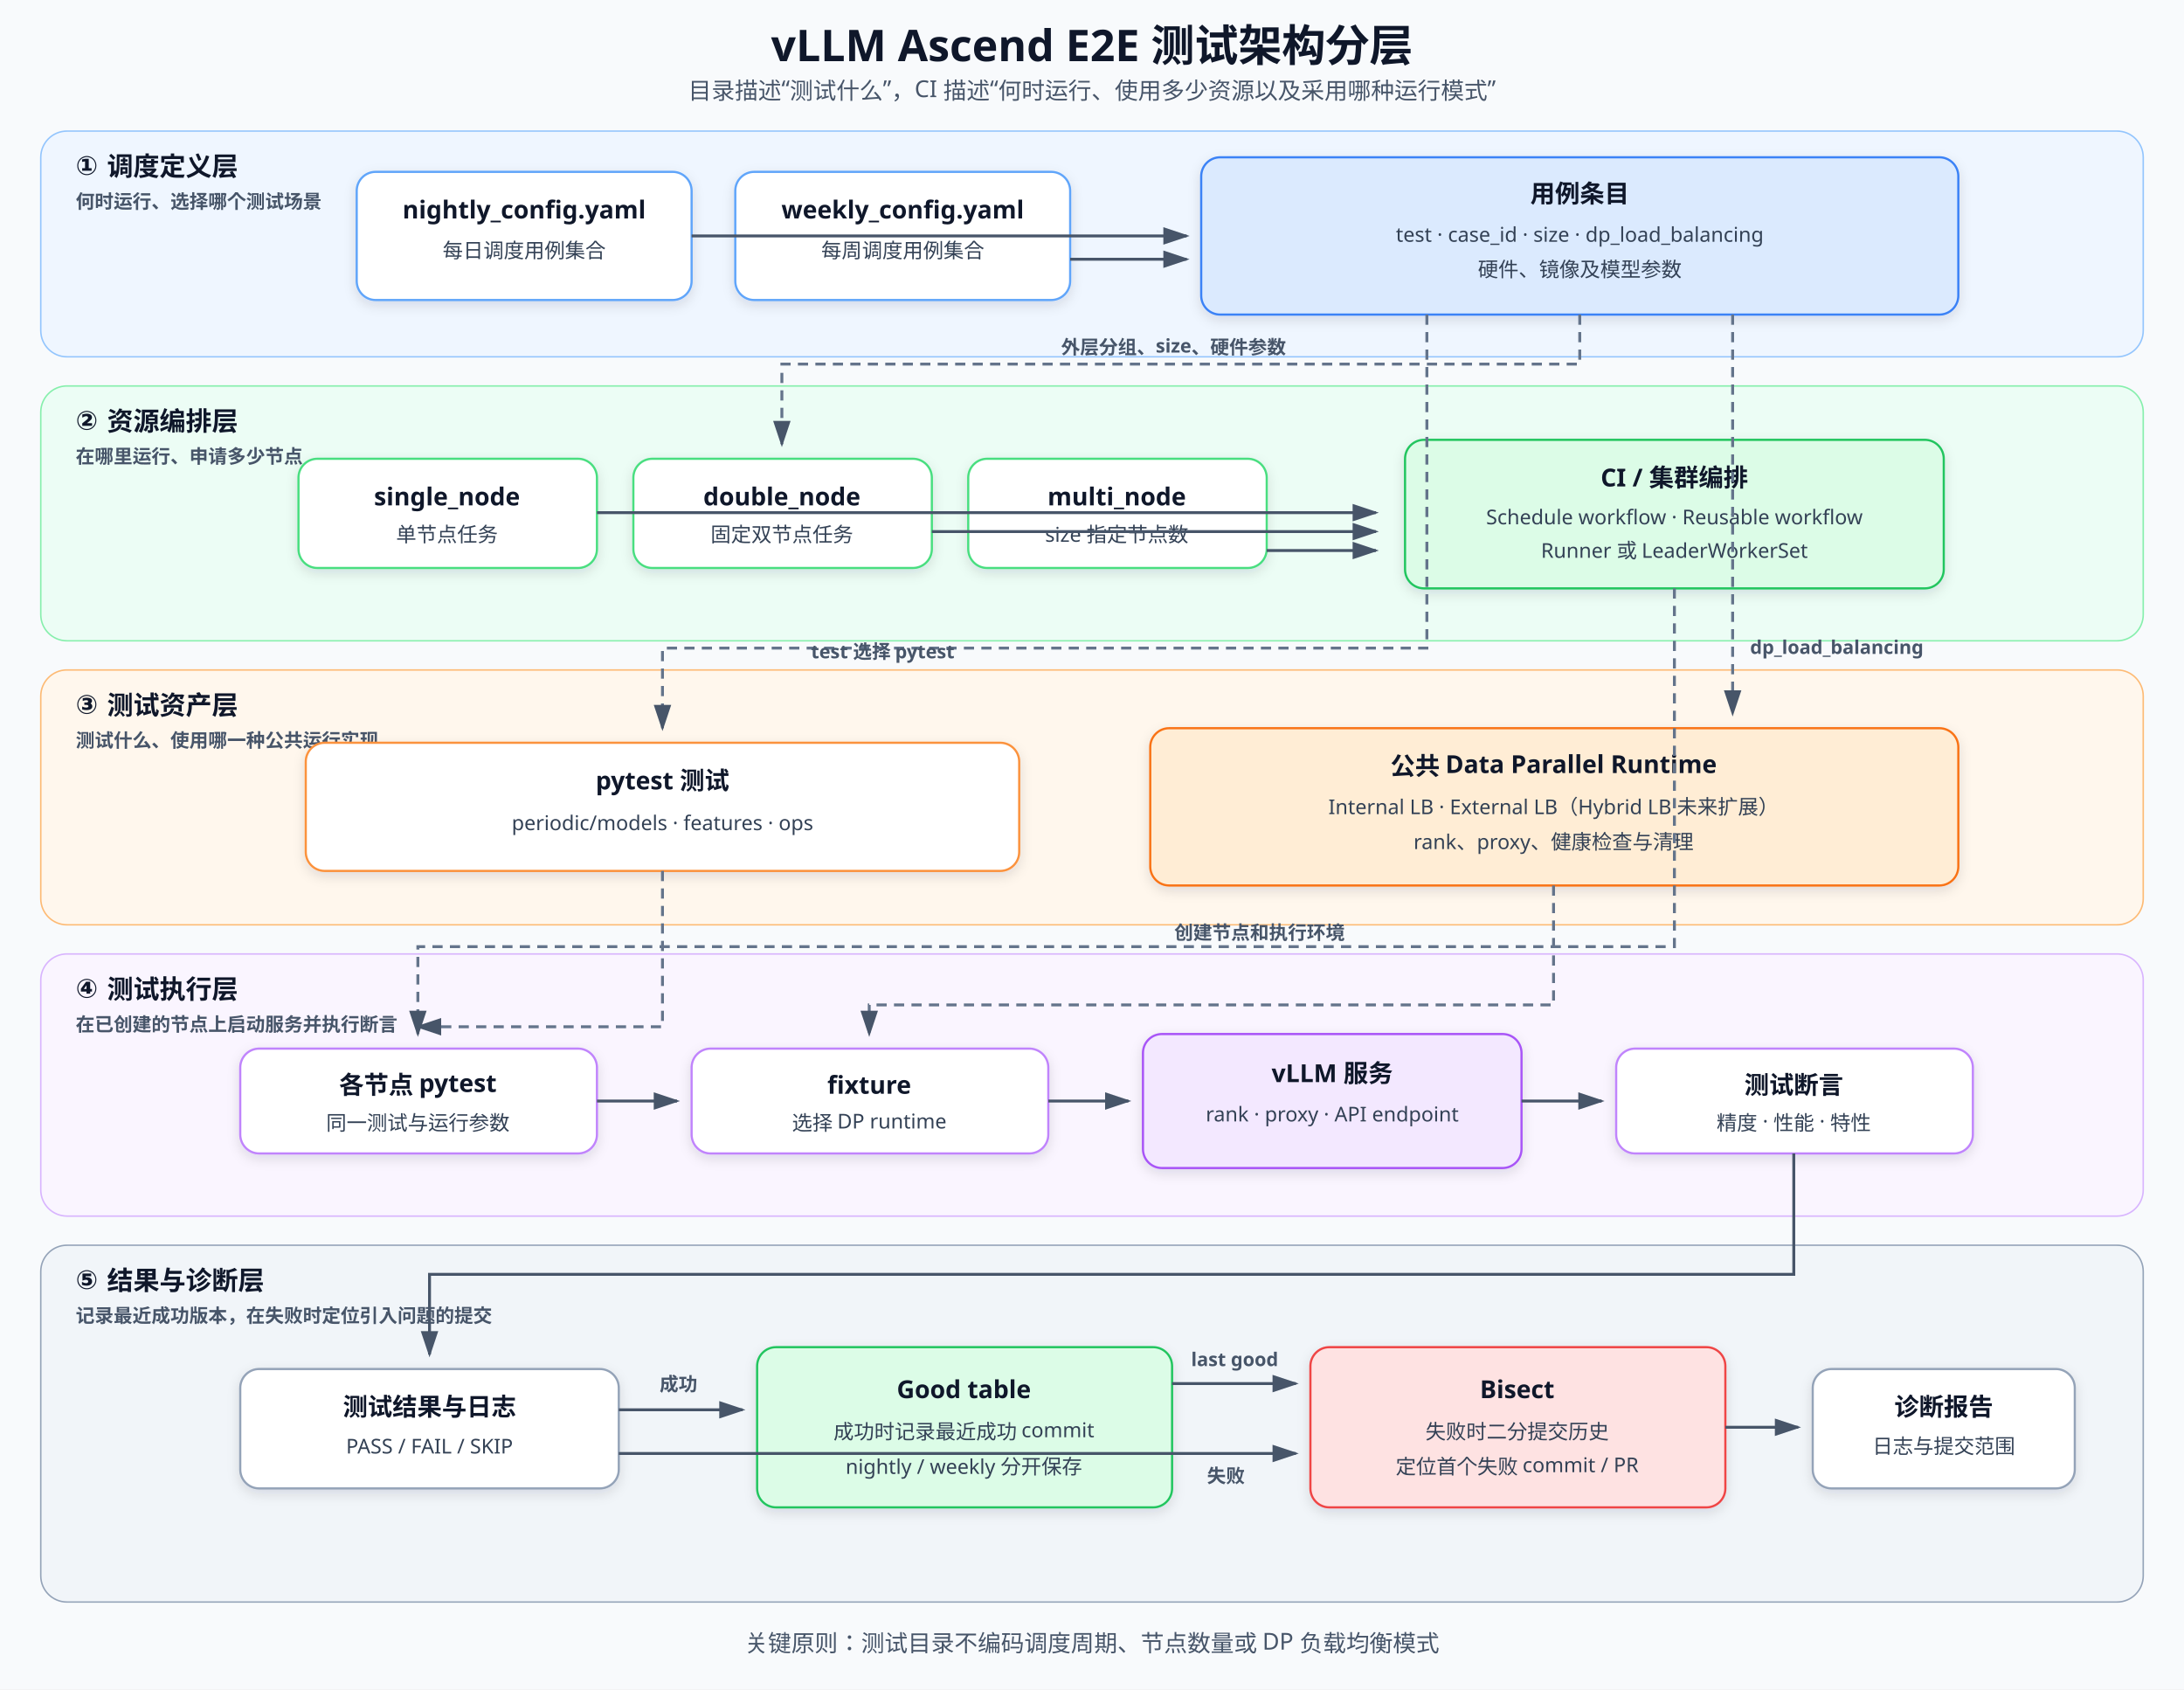
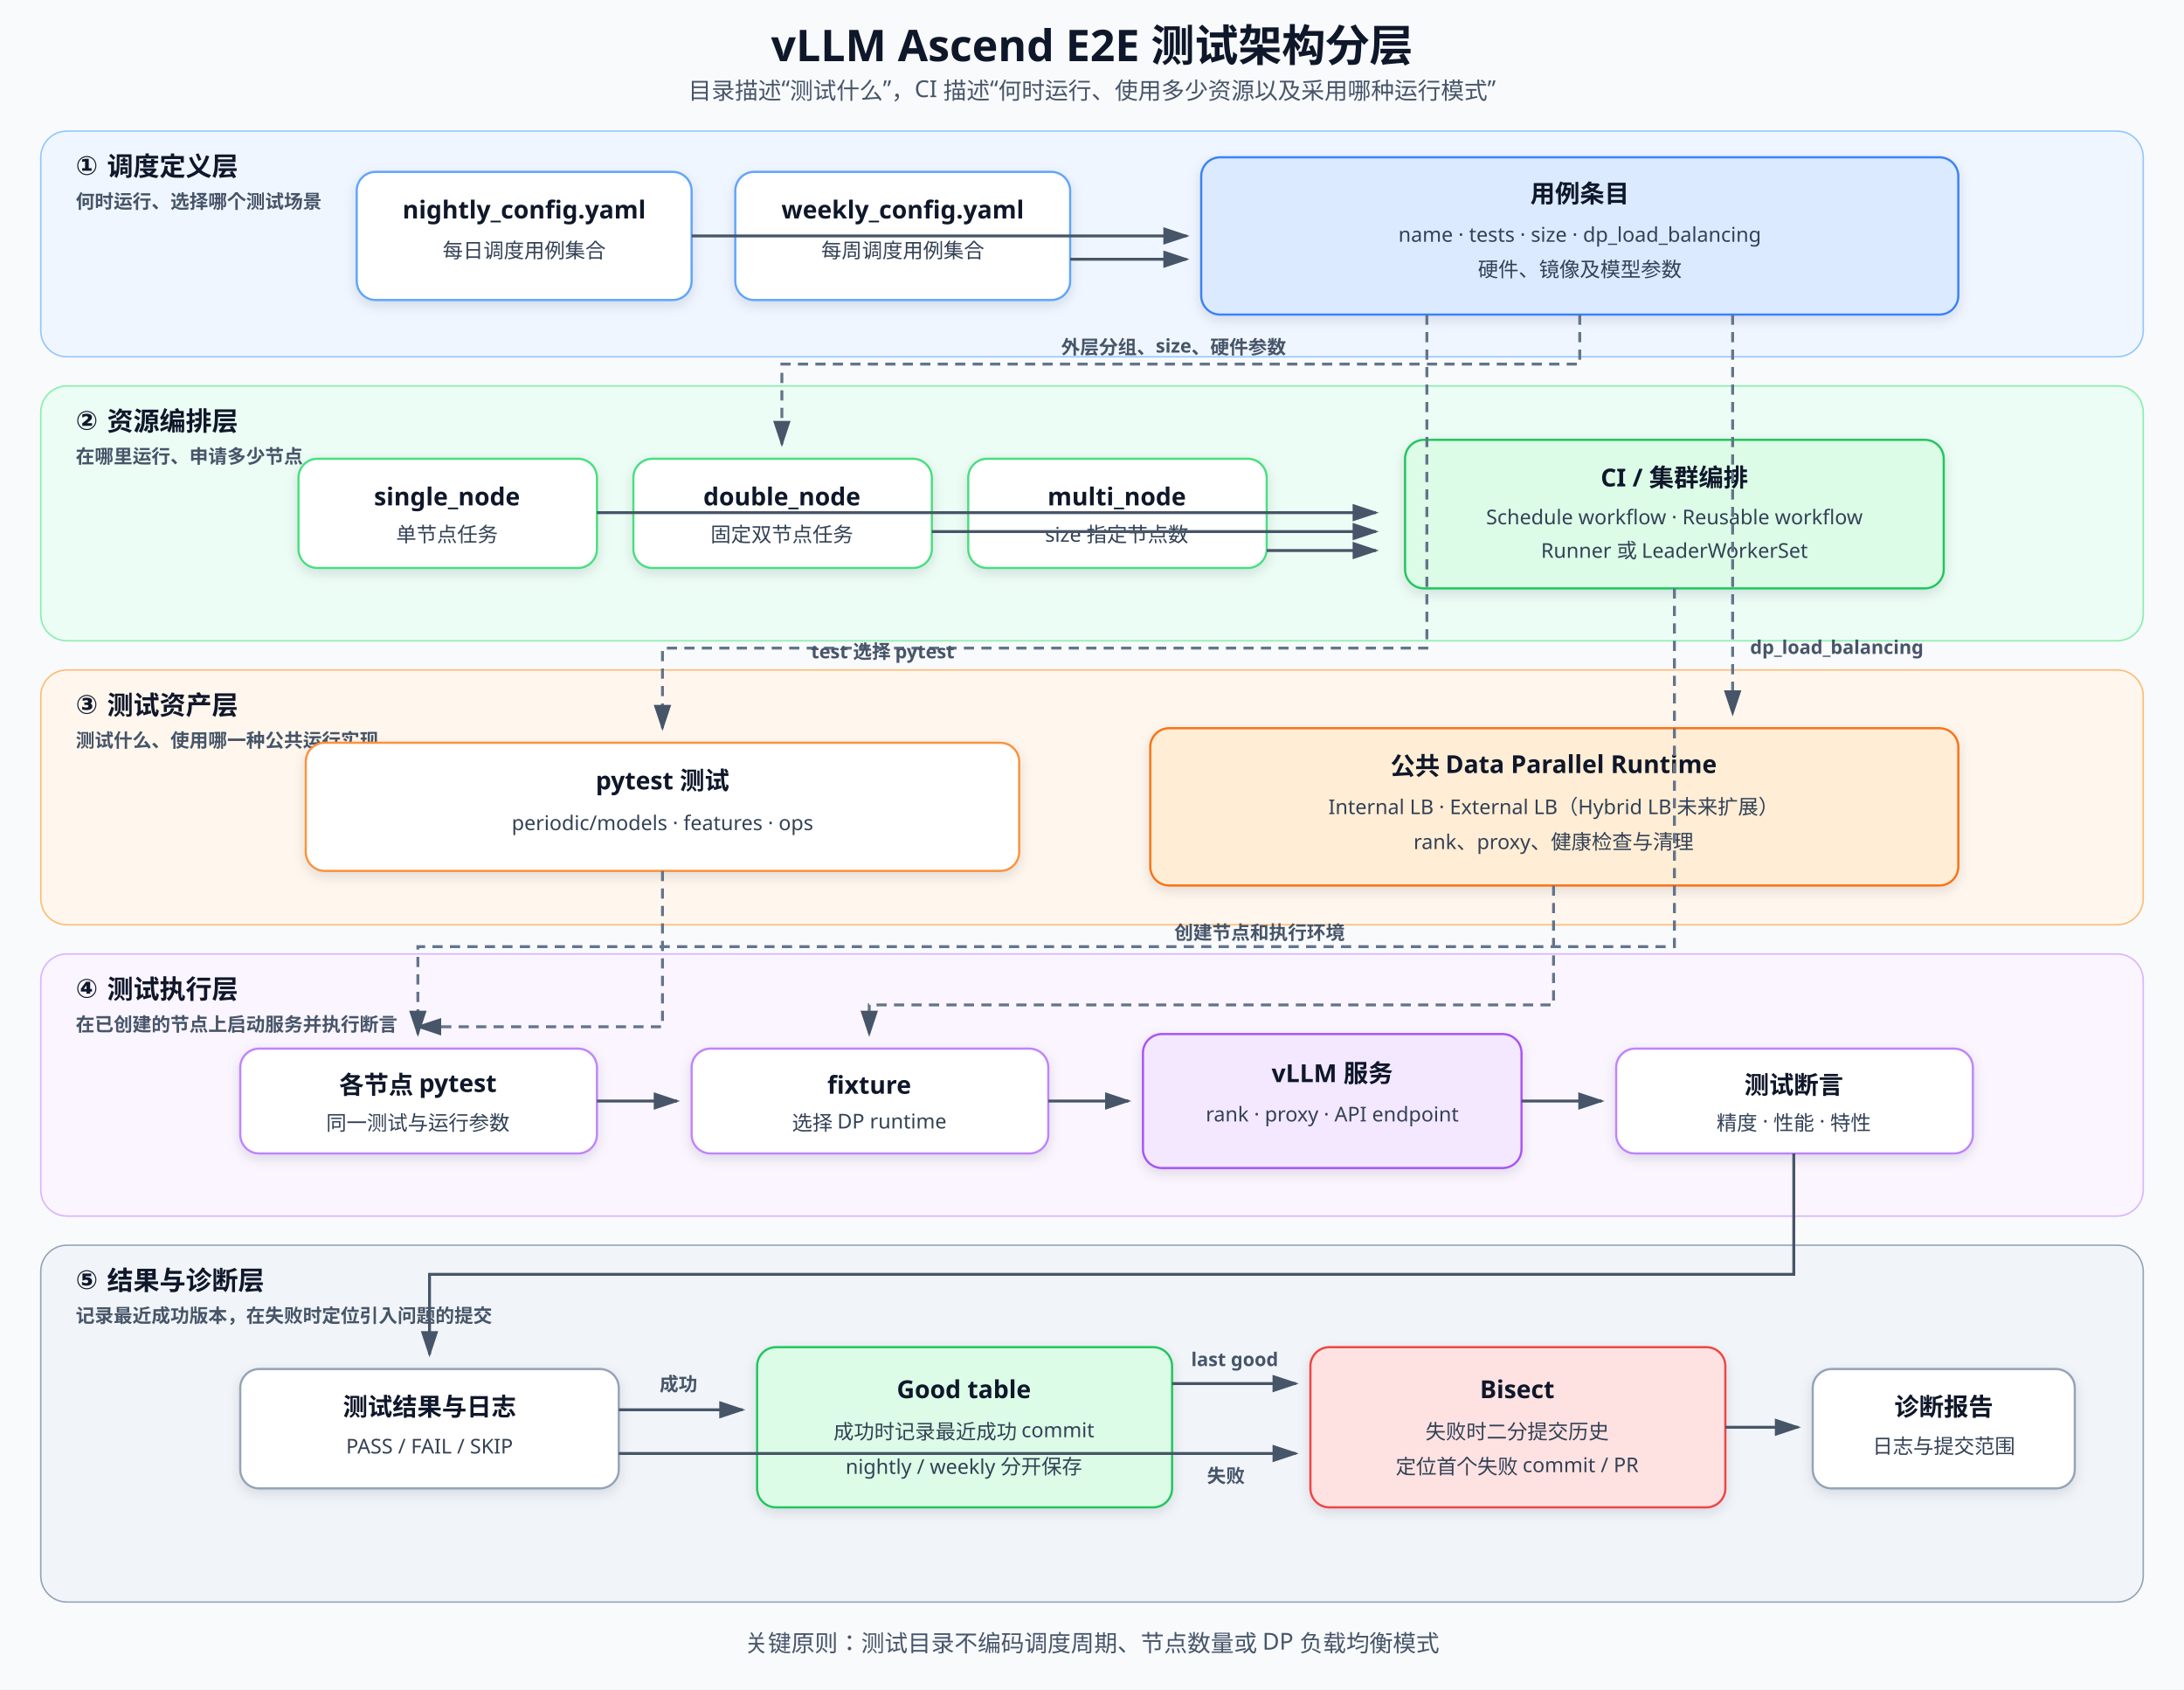
<svg xmlns="http://www.w3.org/2000/svg" width="1500" height="1160" viewBox="0 0 1500 1160" role="img" aria-labelledby="title desc">
  <defs>
    <marker id="arrow" markerWidth="10" markerHeight="10" refX="8" refY="3" orient="auto" markerUnits="strokeWidth">
      <path d="M0,0 L0,6 L9,3 z" fill="#475569" />
    </marker>
    <filter id="shadow" x="-10%" y="-10%" width="120%" height="130%">
      <feDropShadow dx="0" dy="3" stdDeviation="4" flood-color="#0f172a" flood-opacity="0.12" />
    </filter>
    <style>
      .title { font: 700 30px "Segoe UI", "Microsoft YaHei", sans-serif; fill: #0f172a; }
      .subtitle { font: 400 16px "Segoe UI", "Microsoft YaHei", sans-serif; fill: #475569; }
      .layer-title { font: 700 18px "Segoe UI", "Microsoft YaHei", sans-serif; fill: #0f172a; }
      .box-title { font: 700 17px "Segoe UI", "Microsoft YaHei", sans-serif; fill: #0f172a; }
      .box-text { font: 400 14px "Segoe UI", "Microsoft YaHei", sans-serif; fill: #334155; }
      .small { font: 600 13px "Segoe UI", "Microsoft YaHei", sans-serif; fill: #475569; }
      .edge { fill: none; stroke: #475569; stroke-width: 2; marker-end: url(#arrow); }
      .edge-dashed { fill: none; stroke: #64748b; stroke-width: 2; stroke-dasharray: 7 5; marker-end: url(#arrow); }
      .card { stroke-width: 1.5; filter: url(#shadow); }
    </style>
  </defs>
  <rect width="1500" height="1160" fill="#f8fafc" />
  <text x="750" y="42" text-anchor="middle" class="title">vLLM Ascend E2E 测试架构分层</text>
  <text x="750" y="68" text-anchor="middle" class="subtitle">目录描述“测试什么”，CI 描述“何时运行、使用多少资源以及采用哪种运行模式”</text>
  <rect x="28" y="90" width="1444" height="155" rx="18" fill="#eff6ff" stroke="#93c5fd" />
  <text x="52" y="120" class="layer-title">① 调度定义层</text>
  <text x="52" y="143" class="small">何时运行、选择哪个测试场景</text>
  <rect class="card" x="245" y="118" width="230" height="88" rx="13" fill="#ffffff" stroke="#60a5fa" />
  <text x="360" y="150" text-anchor="middle" class="box-title">nightly_config.yaml</text>
  <text x="360" y="177" text-anchor="middle" class="box-text">每日调度用例集合</text>
  <rect class="card" x="505" y="118" width="230" height="88" rx="13" fill="#ffffff" stroke="#60a5fa" />
  <text x="620" y="150" text-anchor="middle" class="box-title">weekly_config.yaml</text>
  <text x="620" y="177" text-anchor="middle" class="box-text">每周调度用例集合</text>
  <rect class="card" x="825" y="108" width="520" height="108" rx="13" fill="#dbeafe" stroke="#3b82f6" />
  <text x="1085" y="139" text-anchor="middle" class="box-title">用例条目</text>
-   <text x="1085" y="166" text-anchor="middle" class="box-text">test · case_id · size · dp_load_balancing</text>
+   <text x="1085" y="166" text-anchor="middle" class="box-text">name · tests · size · dp_load_balancing</text>
  <text x="1085" y="190" text-anchor="middle" class="box-text">硬件、镜像及模型参数</text>
  <path class="edge" d="M475 162 H815" />
  <path class="edge" d="M735 178 H815" />
  <rect x="28" y="265" width="1444" height="175" rx="18" fill="#ecfdf5" stroke="#86efac" />
  <text x="52" y="295" class="layer-title">② 资源编排层</text>
  <text x="52" y="318" class="small">在哪里运行、申请多少节点</text>
  <rect class="card" x="205" y="315" width="205" height="75" rx="13" fill="#ffffff" stroke="#4ade80" />
  <text x="307" y="347" text-anchor="middle" class="box-title">single_node</text>
  <text x="307" y="372" text-anchor="middle" class="box-text">单节点任务</text>
  <rect class="card" x="435" y="315" width="205" height="75" rx="13" fill="#ffffff" stroke="#4ade80" />
  <text x="537" y="347" text-anchor="middle" class="box-title">double_node</text>
  <text x="537" y="372" text-anchor="middle" class="box-text">固定双节点任务</text>
  <rect class="card" x="665" y="315" width="205" height="75" rx="13" fill="#ffffff" stroke="#4ade80" />
  <text x="767" y="347" text-anchor="middle" class="box-title">multi_node</text>
  <text x="767" y="372" text-anchor="middle" class="box-text">size 指定节点数</text>
  <rect class="card" x="965" y="302" width="370" height="102" rx="13" fill="#dcfce7" stroke="#22c55e" />
  <text x="1150" y="334" text-anchor="middle" class="box-title">CI / 集群编排</text>
  <text x="1150" y="360" text-anchor="middle" class="box-text">Schedule workflow · Reusable workflow</text>
  <text x="1150" y="383" text-anchor="middle" class="box-text">Runner 或 LeaderWorkerSet</text>
  <path class="edge" d="M410 352 H945" />
  <path class="edge" d="M640 365 H945" />
  <path class="edge" d="M870 378 H945" />
  <path class="edge-dashed" d="M1085 216 V250 H537 V305" />
  <text x="806" y="243" text-anchor="middle" class="small">外层分组、size、硬件参数</text>
  <rect x="28" y="460" width="1444" height="175" rx="18" fill="#fff7ed" stroke="#fdba74" />
  <text x="52" y="490" class="layer-title">③ 测试资产层</text>
  <text x="52" y="513" class="small">测试什么、使用哪一种公共运行实现</text>
  <rect class="card" x="210" y="510" width="490" height="88" rx="13" fill="#ffffff" stroke="#fb923c" />
  <text x="455" y="542" text-anchor="middle" class="box-title">pytest 测试</text>
  <text x="455" y="570" text-anchor="middle" class="box-text">periodic/models · features · ops</text>
  <rect class="card" x="790" y="500" width="555" height="108" rx="13" fill="#ffedd5" stroke="#f97316" />
  <text x="1067" y="532" text-anchor="middle" class="box-title">公共 Data Parallel Runtime</text>
  <text x="1067" y="559" text-anchor="middle" class="box-text">Internal LB · External LB（Hybrid LB 未来扩展）</text>
  <text x="1067" y="583" text-anchor="middle" class="box-text">rank、proxy、健康检查与清理</text>
  <path class="edge-dashed" d="M980 216 V445 H455 V500" />
  <text x="557" y="452" class="small">test 选择 pytest</text>
  <path class="edge-dashed" d="M1190 216 V490" />
  <text x="1202" y="449" class="small">dp_load_balancing</text>
  <rect x="28" y="655" width="1444" height="180" rx="18" fill="#faf5ff" stroke="#d8b4fe" />
  <text x="52" y="685" class="layer-title">④ 测试执行层</text>
  <text x="52" y="708" class="small">在已创建的节点上启动服务并执行断言</text>
  <rect class="card" x="165" y="720" width="245" height="72" rx="13" fill="#ffffff" stroke="#c084fc" />
  <text x="287" y="751" text-anchor="middle" class="box-title">各节点 pytest</text>
  <text x="287" y="776" text-anchor="middle" class="box-text">同一测试与运行参数</text>
  <rect class="card" x="475" y="720" width="245" height="72" rx="13" fill="#ffffff" stroke="#c084fc" />
  <text x="597" y="751" text-anchor="middle" class="box-title">fixture</text>
  <text x="597" y="776" text-anchor="middle" class="box-text">选择 DP runtime</text>
  <rect class="card" x="785" y="710" width="260" height="92" rx="13" fill="#f3e8ff" stroke="#a855f7" />
  <text x="915" y="743" text-anchor="middle" class="box-title">vLLM 服务</text>
  <text x="915" y="770" text-anchor="middle" class="box-text">rank · proxy · API endpoint</text>
  <rect class="card" x="1110" y="720" width="245" height="72" rx="13" fill="#ffffff" stroke="#c084fc" />
  <text x="1232" y="751" text-anchor="middle" class="box-title">测试断言</text>
  <text x="1232" y="776" text-anchor="middle" class="box-text">精度 · 性能 · 特性</text>
  <path class="edge" d="M410 756 H465" />
  <path class="edge" d="M720 756 H775" />
  <path class="edge" d="M1045 756 H1100" />
  <path class="edge-dashed" d="M1150 404 V650 H287 V710" />
  <text x="865" y="645" text-anchor="middle" class="small">创建节点和执行环境</text>
  <path class="edge-dashed" d="M455 598 V705 H287" />
  <path class="edge-dashed" d="M1067 608 V690 H597 V710" />
  <rect x="28" y="855" width="1444" height="245" rx="18" fill="#f1f5f9" stroke="#94a3b8" />
  <text x="52" y="885" class="layer-title">⑤ 结果与诊断层</text>
  <text x="52" y="908" class="small">记录最近成功版本，在失败时定位引入问题的提交</text>
  <rect class="card" x="165" y="940" width="260" height="82" rx="13" fill="#ffffff" stroke="#94a3b8" />
  <text x="295" y="972" text-anchor="middle" class="box-title">测试结果与日志</text>
  <text x="295" y="998" text-anchor="middle" class="box-text">PASS / FAIL / SKIP</text>
  <rect class="card" x="520" y="925" width="285" height="110" rx="13" fill="#dcfce7" stroke="#22c55e" />
  <text x="662" y="960" text-anchor="middle" class="box-title">Good table</text>
  <text x="662" y="988" text-anchor="middle" class="box-text">成功时记录最近成功 commit</text>
  <text x="662" y="1012" text-anchor="middle" class="box-text">nightly / weekly 分开保存</text>
  <rect class="card" x="900" y="925" width="285" height="110" rx="13" fill="#fee2e2" stroke="#ef4444" />
  <text x="1042" y="960" text-anchor="middle" class="box-title">Bisect</text>
  <text x="1042" y="988" text-anchor="middle" class="box-text">失败时二分提交历史</text>
  <text x="1042" y="1012" text-anchor="middle" class="box-text">定位首个失败 commit / PR</text>
  <rect class="card" x="1245" y="940" width="180" height="82" rx="13" fill="#ffffff" stroke="#94a3b8" />
  <text x="1335" y="972" text-anchor="middle" class="box-title">诊断报告</text>
  <text x="1335" y="998" text-anchor="middle" class="box-text">日志与提交范围</text>
  <path class="edge" d="M1232 792 V875 H295 V930" />
  <path class="edge" d="M425 968 H510" />
  <text x="466" y="955" text-anchor="middle" class="small">成功</text>
  <path class="edge" d="M425 998 H890" />
  <text x="842" y="1018" text-anchor="middle" class="small">失败</text>
  <path class="edge" d="M805 950 H890" />
  <text x="848" y="938" text-anchor="middle" class="small">last good</text>
  <path class="edge" d="M1185 980 H1235" />
  <text x="750" y="1134" text-anchor="middle" class="subtitle">关键原则：测试目录不编码调度周期、节点数量或 DP 负载均衡模式</text>
</svg>
